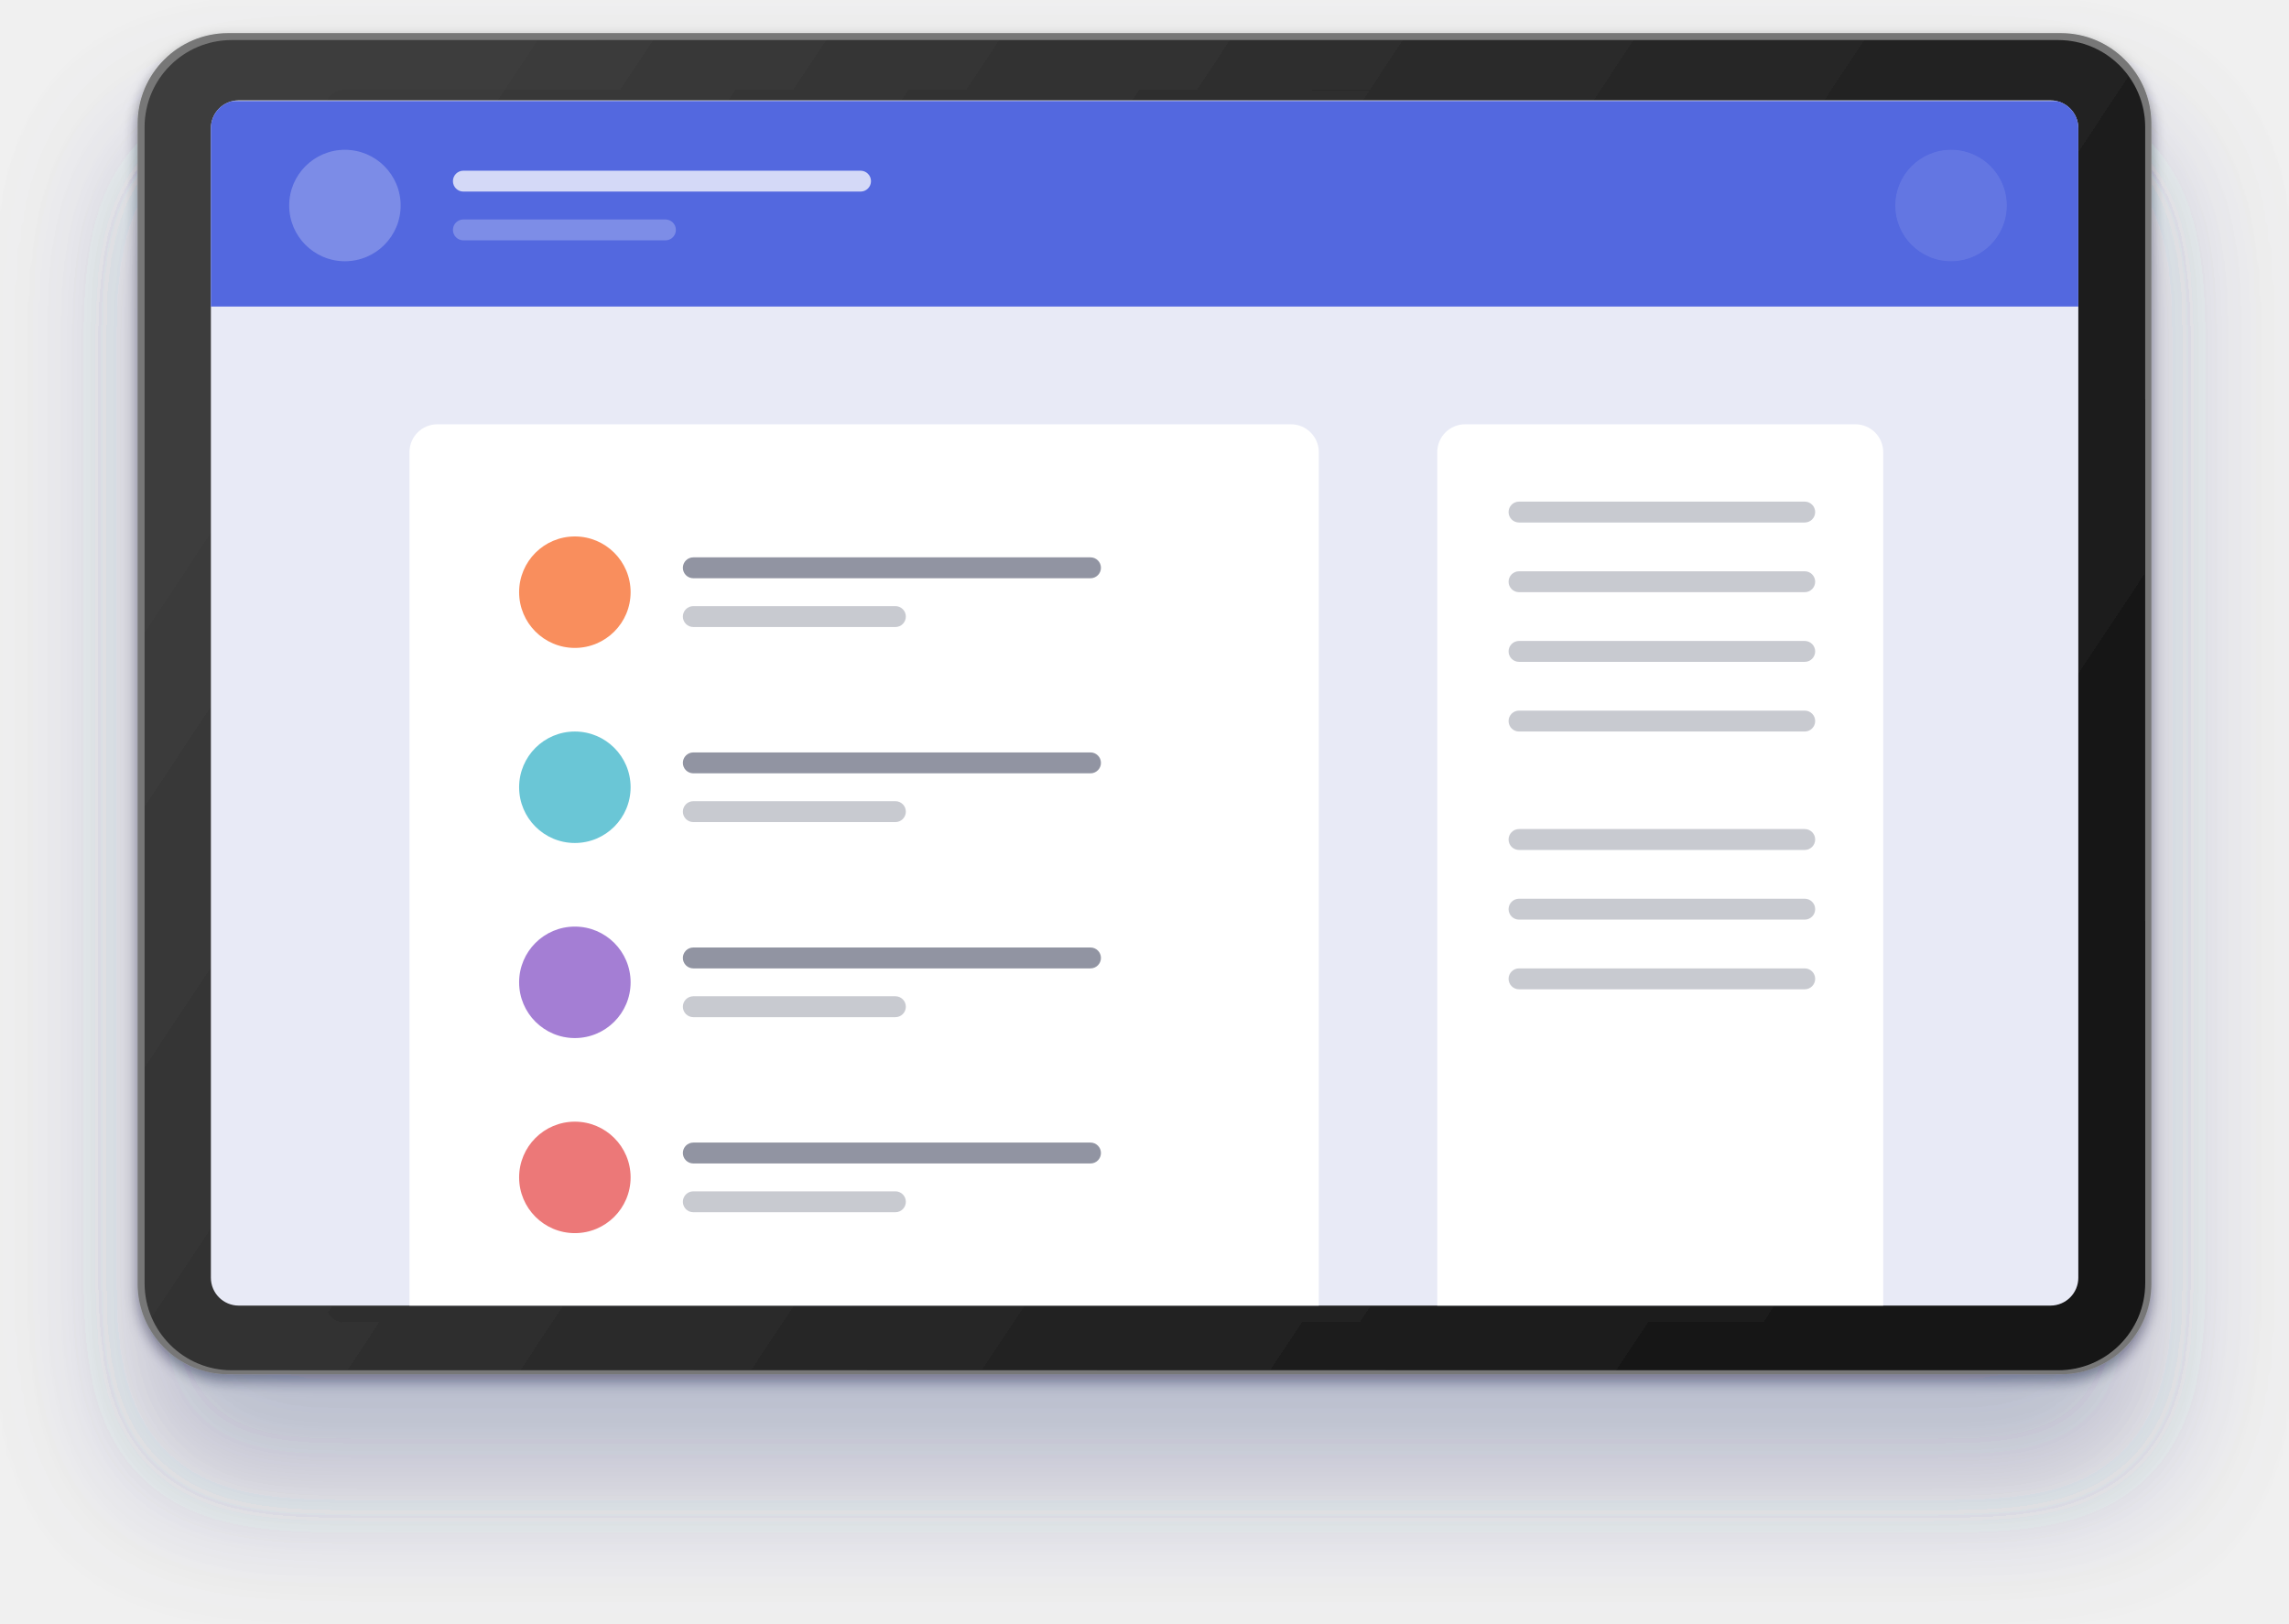
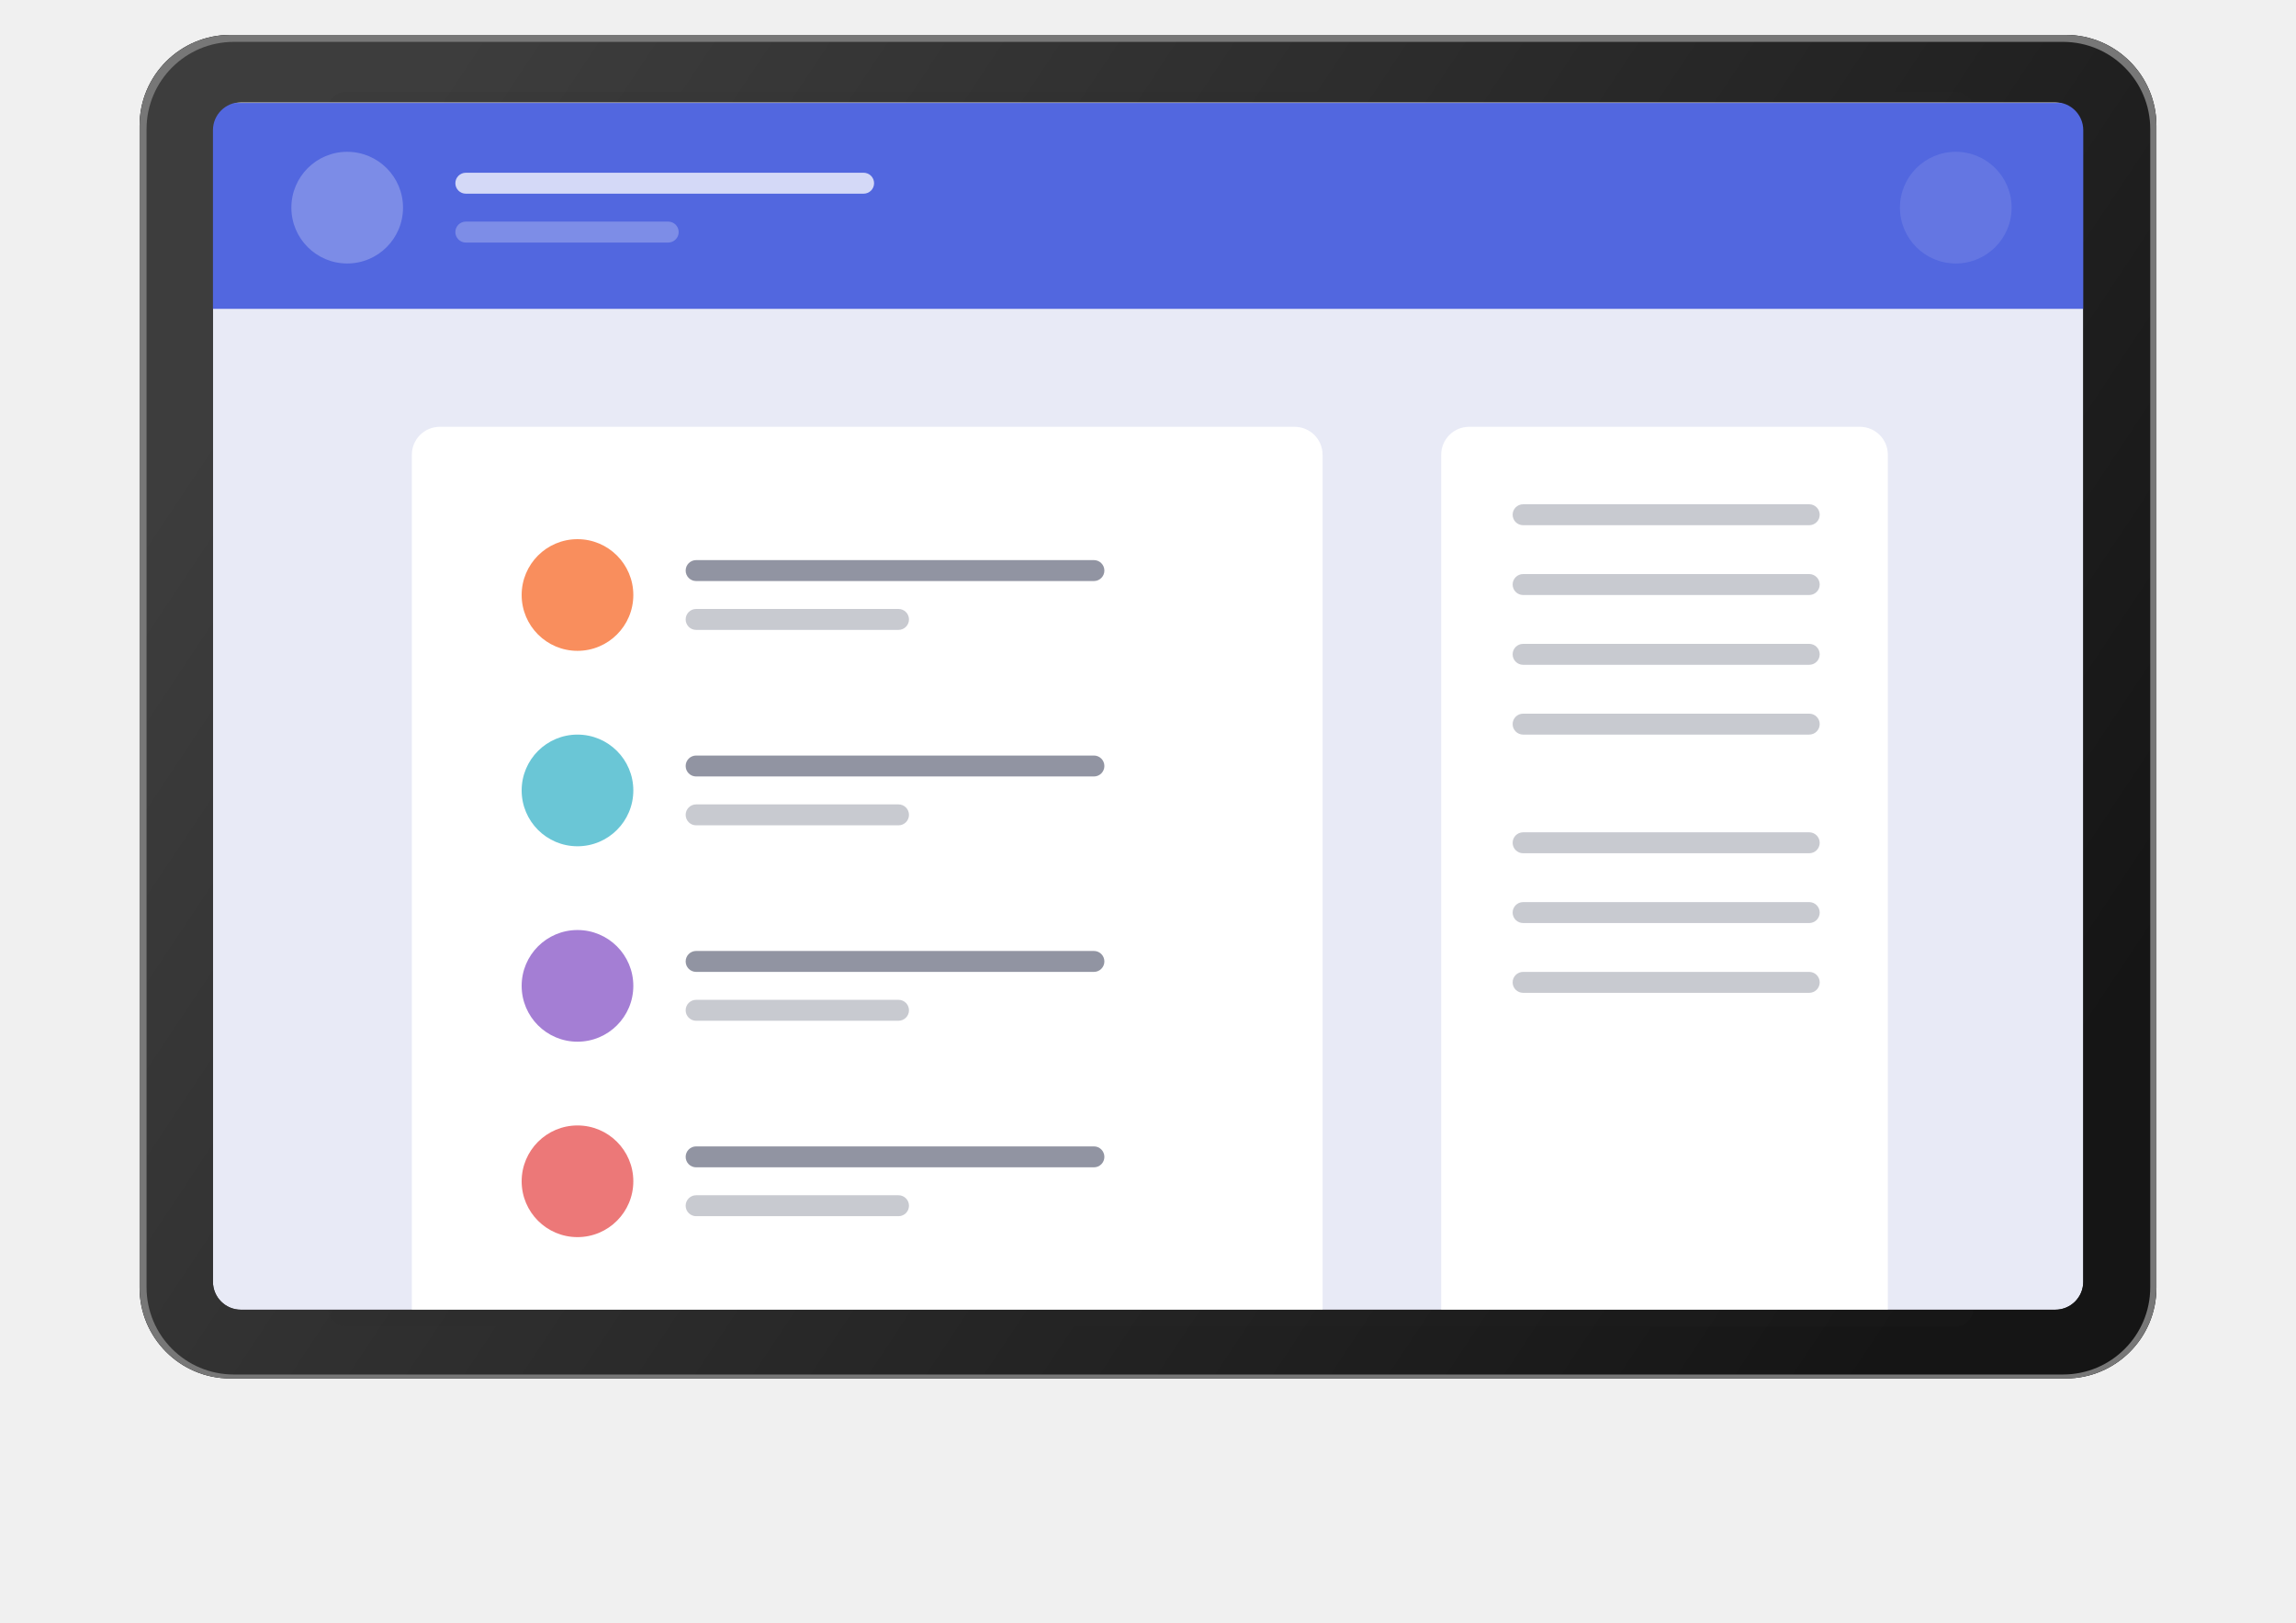
- <svg xmlns="http://www.w3.org/2000/svg" xmlns:xlink="http://www.w3.org/1999/xlink" width="657" height="466">
+ <svg xmlns="http://www.w3.org/2000/svg" width="658" height="465" viewBox="0 0 658 465" fill="none">
+   <path d="M592 10H66C51.641 10 40 21.641 40 36V369C40 383.359 51.641 395 66 395H592C606.359 395 618 383.359 618 369V36C618 21.641 606.359 10 592 10Z" fill="black" />
+   <path d="M592 10H66C51.641 10 40 21.641 40 36V369C40 383.359 51.641 395 66 395H592C606.359 395 618 383.359 618 369V36C618 21.641 606.359 10 592 10Z" fill="#777777" />
+   <path d="M591.23 12H67C53.193 12 42 23.193 42 37V368.865C42 382.672 53.193 393.865 67 393.865H591.23C605.037 393.865 616.23 382.672 616.23 368.865V37C616.23 23.193 605.037 12 591.23 12Z" fill="url(#paint0_linear)" />
+   <path opacity="0.1" d="M560.493 26.303H99.03C96.269 26.303 94.03 28.542 94.03 31.303V375.059C94.03 377.82 96.269 380.059 99.03 380.059H560.493C563.254 380.059 565.493 377.82 565.493 375.059V31.303C565.493 28.542 563.254 26.303 560.493 26.303Z" fill="#2A2A2A" />
+   <mask id="mask0" mask-type="alpha" maskUnits="userSpaceOnUse" x="61" y="29" width="537" height="347">
+     <path d="M589.03 29.303H69.03C64.612 29.303 61.03 32.885 61.03 37.303V367.303C61.03 371.721 64.612 375.303 69.03 375.303H589.03C593.448 375.303 597.03 371.721 597.03 367.303V37.303C597.03 32.885 593.448 29.303 589.03 29.303Z" fill="white" />
+   </mask>
+   <g mask="url(#mask0)">
+     <path d="M589.03 29.303H69.03C64.612 29.303 61.03 32.885 61.03 37.303V367.303C61.03 371.721 64.612 375.303 69.03 375.303H589.03C593.448 375.303 597.03 371.721 597.03 367.303V37.303C597.03 32.885 593.448 29.303 589.03 29.303Z" fill="#E8EAF6" />
+     <path fill-rule="evenodd" clip-rule="evenodd" d="M57.5 29.5H604.5V88.5H57.5V29.5Z" fill="#5267DF" />
+     <path opacity="0.245" d="M99.5 75.5C108.337 75.5 115.5 68.337 115.5 59.5C115.5 50.663 108.337 43.5 99.5 43.5C90.663 43.5 83.5 50.663 83.5 59.5C83.5 68.337 90.663 75.5 99.5 75.5Z" fill="white" />
+     <path opacity="0.104" d="M560.5 75.5C569.337 75.5 576.5 68.337 576.5 59.5C576.5 50.663 569.337 43.5 560.5 43.5C551.663 43.5 544.5 50.663 544.5 59.5C544.5 68.337 551.663 75.5 560.5 75.5Z" fill="white" />
+     <path opacity="0.75" d="M247.5 49.5H133.5C131.843 49.5 130.5 50.843 130.5 52.5C130.5 54.157 131.843 55.5 133.5 55.5H247.5C249.157 55.5 250.5 54.157 250.5 52.5C250.5 50.843 249.157 49.5 247.5 49.5Z" fill="white" />
+     <path opacity="0.25" d="M191.5 63.5H133.5C131.843 63.5 130.5 64.843 130.5 66.5C130.5 68.157 131.843 69.5 133.5 69.5H191.5C193.157 69.5 194.5 68.157 194.5 66.5C194.5 64.843 193.157 63.5 191.5 63.5Z" fill="white" />
+     <path d="M371.03 122.303H126.03C121.612 122.303 118.03 125.885 118.03 130.303V430.303C118.03 434.721 121.612 438.303 126.03 438.303H371.03C375.448 438.303 379.03 434.721 379.03 430.303V130.303C379.03 125.885 375.448 122.303 371.03 122.303Z" fill="white" />
+     <path d="M533.03 122.303H421.03C416.612 122.303 413.03 125.885 413.03 130.303V430.303C413.03 434.721 416.612 438.303 421.03 438.303H533.03C537.448 438.303 541.03 434.721 541.03 430.303V130.303C541.03 125.885 537.448 122.303 533.03 122.303Z" fill="white" />
+     <path opacity="0.5" d="M313.5 160.5H199.5C197.843 160.5 196.5 161.843 196.5 163.5C196.5 165.157 197.843 166.5 199.5 166.5H313.5C315.157 166.5 316.5 165.157 316.5 163.5C316.5 161.843 315.157 160.5 313.5 160.5Z" fill="#242A45" />
+     <path d="M165.5 186.5C174.337 186.5 181.5 179.337 181.5 170.5C181.5 161.663 174.337 154.5 165.5 154.5C156.663 154.5 149.5 161.663 149.5 170.5C149.5 179.337 156.663 186.5 165.5 186.5Z" fill="#F98E5D" />
+     <path opacity="0.25" d="M518.5 144.5H436.5C434.843 144.5 433.5 145.843 433.5 147.5C433.5 149.157 434.843 150.5 436.5 150.5H518.5C520.157 150.5 521.5 149.157 521.5 147.5C521.5 145.843 520.157 144.5 518.5 144.5Z" fill="#242A45" />
+     <path opacity="0.25" d="M518.5 164.5H436.5C434.843 164.5 433.5 165.843 433.5 167.5C433.5 169.157 434.843 170.5 436.5 170.5H518.5C520.157 170.5 521.5 169.157 521.5 167.5C521.5 165.843 520.157 164.5 518.5 164.5Z" fill="#242A45" />
+     <path opacity="0.25" d="M518.5 184.5H436.5C434.843 184.5 433.5 185.843 433.5 187.5C433.5 189.157 434.843 190.5 436.5 190.5H518.5C520.157 190.5 521.5 189.157 521.5 187.5C521.5 185.843 520.157 184.5 518.5 184.5Z" fill="#242A45" />
+     <path opacity="0.25" d="M518.5 204.5H436.5C434.843 204.5 433.5 205.843 433.5 207.5C433.5 209.157 434.843 210.5 436.5 210.5H518.5C520.157 210.5 521.5 209.157 521.5 207.5C521.5 205.843 520.157 204.5 518.5 204.5Z" fill="#242A45" />
+     <path opacity="0.25" d="M518.5 238.5H436.5C434.843 238.5 433.5 239.843 433.5 241.5C433.5 243.157 434.843 244.5 436.5 244.5H518.5C520.157 244.5 521.5 243.157 521.5 241.5C521.5 239.843 520.157 238.5 518.5 238.5Z" fill="#242A45" />
+     <path opacity="0.25" d="M518.5 258.5H436.5C434.843 258.5 433.5 259.843 433.5 261.5C433.5 263.157 434.843 264.5 436.5 264.5H518.5C520.157 264.5 521.5 263.157 521.5 261.5C521.5 259.843 520.157 258.5 518.5 258.5Z" fill="#242A45" />
+     <path opacity="0.25" d="M518.5 278.5H436.5C434.843 278.5 433.5 279.843 433.5 281.5C433.5 283.157 434.843 284.5 436.5 284.5H518.5C520.157 284.5 521.5 283.157 521.5 281.5C521.5 279.843 520.157 278.5 518.5 278.5Z" fill="#242A45" />
+     <path opacity="0.25" d="M257.5 174.5H199.5C197.843 174.5 196.5 175.843 196.5 177.5C196.5 179.157 197.843 180.5 199.5 180.5H257.5C259.157 180.5 260.5 179.157 260.5 177.5C260.5 175.843 259.157 174.5 257.5 174.5Z" fill="#242A45" />
+     <path d="M165.5 242.5C174.337 242.5 181.5 235.337 181.5 226.5C181.5 217.663 174.337 210.5 165.5 210.5C156.663 210.5 149.5 217.663 149.5 226.5C149.5 235.337 156.663 242.5 165.5 242.5Z" fill="#6AC6D6" />
+     <path opacity="0.5" d="M313.5 216.5H199.5C197.843 216.5 196.5 217.843 196.5 219.5C196.5 221.157 197.843 222.5 199.5 222.5H313.5C315.157 222.5 316.5 221.157 316.5 219.5C316.5 217.843 315.157 216.5 313.5 216.5Z" fill="#242A45" />
+     <path opacity="0.25" d="M257.5 230.5H199.5C197.843 230.5 196.5 231.843 196.5 233.5C196.5 235.157 197.843 236.5 199.5 236.5H257.5C259.157 236.5 260.5 235.157 260.5 233.5C260.5 231.843 259.157 230.5 257.5 230.5Z" fill="#242A45" />
+     <path d="M165.5 298.5C174.337 298.5 181.5 291.337 181.5 282.5C181.5 273.663 174.337 266.5 165.5 266.5C156.663 266.5 149.5 273.663 149.5 282.5C149.5 291.337 156.663 298.5 165.5 298.5Z" fill="#A47ED4" />
+     <path opacity="0.5" d="M313.5 272.5H199.5C197.843 272.5 196.5 273.843 196.5 275.5C196.5 277.157 197.843 278.5 199.5 278.5H313.5C315.157 278.5 316.5 277.157 316.5 275.5C316.5 273.843 315.157 272.5 313.5 272.5Z" fill="#242A45" />
+     <path opacity="0.25" d="M257.5 286.5H199.5C197.843 286.5 196.5 287.843 196.5 289.5C196.5 291.157 197.843 292.5 199.5 292.5H257.5C259.157 292.5 260.5 291.157 260.5 289.5C260.5 287.843 259.157 286.5 257.5 286.5Z" fill="#242A45" />
+     <path d="M165.5 354.5C174.337 354.5 181.5 347.337 181.5 338.5C181.5 329.663 174.337 322.5 165.5 322.5C156.663 322.5 149.5 329.663 149.5 338.5C149.5 347.337 156.663 354.5 165.5 354.5Z" fill="#EC7878" />
+     <path opacity="0.5" d="M313.5 328.5H199.5C197.843 328.5 196.5 329.843 196.5 331.5C196.5 333.157 197.843 334.5 199.5 334.5H313.5C315.157 334.5 316.5 333.157 316.5 331.5C316.5 329.843 315.157 328.5 313.5 328.5Z" fill="#242A45" />
+     <path opacity="0.25" d="M257.5 342.5H199.5C197.843 342.5 196.5 343.843 196.5 345.5C196.5 347.157 197.843 348.5 199.5 348.5H257.5C259.157 348.5 260.5 347.157 260.5 345.5C260.5 343.843 259.157 342.5 257.5 342.5Z" fill="#242A45" />
+   </g>
  <defs>
-     <filter id="a" width="118%" height="126.9%" x="-9%" y="-5.7%" filterUnits="objectBoundingBox">
-       <feOffset dy="2" in="SourceAlpha" result="shadowOffsetOuter1" />
-       <feGaussianBlur in="shadowOffsetOuter1" result="shadowBlurOuter1" stdDeviation="2" />
-       <feColorMatrix in="shadowBlurOuter1" result="shadowMatrixOuter1" values="0 0 0 0 0 0 0 0 0 0 0 0 0 0 0 0 0 0 0.5 0" />
-       <feMerge>
-         <feMergeNode in="shadowMatrixOuter1" />
-         <feMergeNode in="SourceGraphic" />
-       </feMerge>
+     <filter id="filter0_d" x="36" y="8" width="586" height="393" filterUnits="userSpaceOnUse" color-interpolation-filters="sRGB">
+       <feFlood flood-opacity="0" result="BackgroundImageFix" />
+       <feColorMatrix in="SourceAlpha" type="matrix" values="0 0 0 0 0 0 0 0 0 0 0 0 0 0 0 0 0 0 127 0" />
+       <feOffset dy="2" />
+       <feGaussianBlur stdDeviation="2" />
+       <feColorMatrix type="matrix" values="0 0 0 0 0 0 0 0 0 0 0 0 0 0 0 0 0 0 0.5 0" />
+       <feBlend mode="normal" in2="BackgroundImageFix" result="effect1_dropShadow" />
+       <feBlend mode="normal" in="SourceGraphic" in2="effect1_dropShadow" result="shape" />
    </filter>
-     <rect id="c" width="578" height="385" rx="26" />
-     <filter id="b" width="126%" height="139%" x="-13%" y="-11.7%" filterUnits="objectBoundingBox">
-       <feOffset dy="30" in="SourceAlpha" result="shadowOffsetOuter1" />
-       <feGaussianBlur in="shadowOffsetOuter1" result="shadowBlurOuter1" stdDeviation="20" />
-       <feColorMatrix in="shadowBlurOuter1" values="0 0 0 0 0.182 0 0 0 0 0.231 0 0 0 0 0.506 0 0 0 0.2 0" />
+     <filter id="filter1_d" x="0" y="0" width="658" height="465" filterUnits="userSpaceOnUse" color-interpolation-filters="sRGB">
+       <feFlood flood-opacity="0" result="BackgroundImageFix" />
+       <feColorMatrix in="SourceAlpha" type="matrix" values="0 0 0 0 0 0 0 0 0 0 0 0 0 0 0 0 0 0 127 0" />
+       <feOffset dy="30" />
+       <feGaussianBlur stdDeviation="20" />
+       <feColorMatrix type="matrix" values="0 0 0 0 0.182 0 0 0 0 0.231 0 0 0 0 0.506 0 0 0 0.2 0" />
+       <feBlend mode="normal" in2="BackgroundImageFix" result="effect1_dropShadow" />
+       <feBlend mode="normal" in="SourceGraphic" in2="effect1_dropShadow" result="shape" />
    </filter>
-     <linearGradient id="d" x1="99.013%" x2="2.544%" y1="71.675%" y2="29.014%">
-       <stop offset="0%" stop-color="#151515" />
-       <stop offset="100%" stop-color="#3D3D3D" />
+     <linearGradient id="paint0_linear" x1="610.562" y1="285.702" x2="151.349" y2="-19.674" gradientUnits="userSpaceOnUse">
+       <stop stop-color="#151515" />
+       <stop offset="1" stop-color="#3D3D3D" />
    </linearGradient>
-     <rect id="e" width="536" height="346" y="3" rx="8" />
  </defs>
-   <g fill="none" fill-rule="evenodd" filter="url(#a)" transform="translate(39 9)">
-     <g transform="translate(.5 .5)">
-       <g fill-rule="nonzero">
-         <use fill="#000" filter="url(#b)" xlink:href="#c" />
-         <use fill="#777" xlink:href="#c" />
-       </g>
-       <rect width="574.23" height="381.865" x="2" y="2" fill="url(#d)" fill-rule="nonzero" rx="25" />
-       <g transform="translate(21.03 16.303)">
-         <rect width="471.463" height="353.756" x="33" fill="#2A2A2A" fill-rule="nonzero" opacity=".1" rx="5" />
-         <mask id="f" fill="#fff">
-           <use xlink:href="#e" />
-         </mask>
-         <use fill="#E8EAF6" fill-rule="nonzero" xlink:href="#e" />
-         <g mask="url(#f)">
-           <path fill="#5267DF" d="M-3.53 3.197h547v59h-547z" />
-           <g transform="translate(22.47 17.197)" fill="#FFF">
-             <circle cx="16" cy="16" r="16" opacity=".245" />
-             <circle cx="477" cy="16" r="16" opacity=".104" />
-             <g transform="translate(47 6)">
-               <rect width="120" height="6" opacity=".75" rx="3" />
-               <rect width="64" height="6" y="14" opacity=".25" rx="3" />
-             </g>
-           </g>
-         </g>
-         <g mask="url(#f)">
-           <g transform="translate(57 96)">
-             <rect width="261" height="316" fill="#FFF" rx="8" />
-             <rect width="128" height="316" x="295" fill="#FFF" rx="8" />
-             <rect width="120" height="6" x="78.47" y="38.197" fill="#242A45" opacity=".5" rx="3" />
-           </g>
-         </g>
-       </g>
-     </g>
-     <g transform="translate(110 135)">
-       <circle cx="16" cy="26" r="16" fill="#F98E5D" />
-       <rect width="88" height="6" x="284" fill="#242A45" opacity=".25" rx="3" />
-       <rect width="88" height="6" x="284" y="20" fill="#242A45" opacity=".25" rx="3" />
-       <rect width="88" height="6" x="284" y="40" fill="#242A45" opacity=".25" rx="3" />
-       <rect width="88" height="6" x="284" y="60" fill="#242A45" opacity=".25" rx="3" />
-       <rect width="88" height="6" x="284" y="94" fill="#242A45" opacity=".25" rx="3" />
-       <rect width="88" height="6" x="284" y="114" fill="#242A45" opacity=".25" rx="3" />
-       <rect width="88" height="6" x="284" y="134" fill="#242A45" opacity=".25" rx="3" />
-       <rect width="64" height="6" x="47" y="30" fill="#242A45" opacity=".25" rx="3" />
-     </g>
-     <g transform="translate(110 201)">
-       <circle cx="16" cy="16" r="16" fill="#6AC6D6" />
-       <rect width="120" height="6" x="47" y="6" fill="#242A45" opacity=".5" rx="3" />
-       <rect width="64" height="6" x="47" y="20" fill="#242A45" opacity=".25" rx="3" />
-     </g>
-     <g transform="translate(110 257)">
-       <circle cx="16" cy="16" r="16" fill="#A47ED4" />
-       <rect width="120" height="6" x="47" y="6" fill="#242A45" opacity=".5" rx="3" />
-       <rect width="64" height="6" x="47" y="20" fill="#242A45" opacity=".25" rx="3" />
-     </g>
-     <g transform="translate(110 313)">
-       <circle cx="16" cy="16" r="16" fill="#EC7878" />
-       <rect width="120" height="6" x="47" y="6" fill="#242A45" opacity=".5" rx="3" />
-       <rect width="64" height="6" x="47" y="20" fill="#242A45" opacity=".25" rx="3" />
-     </g>
-   </g>
</svg>
